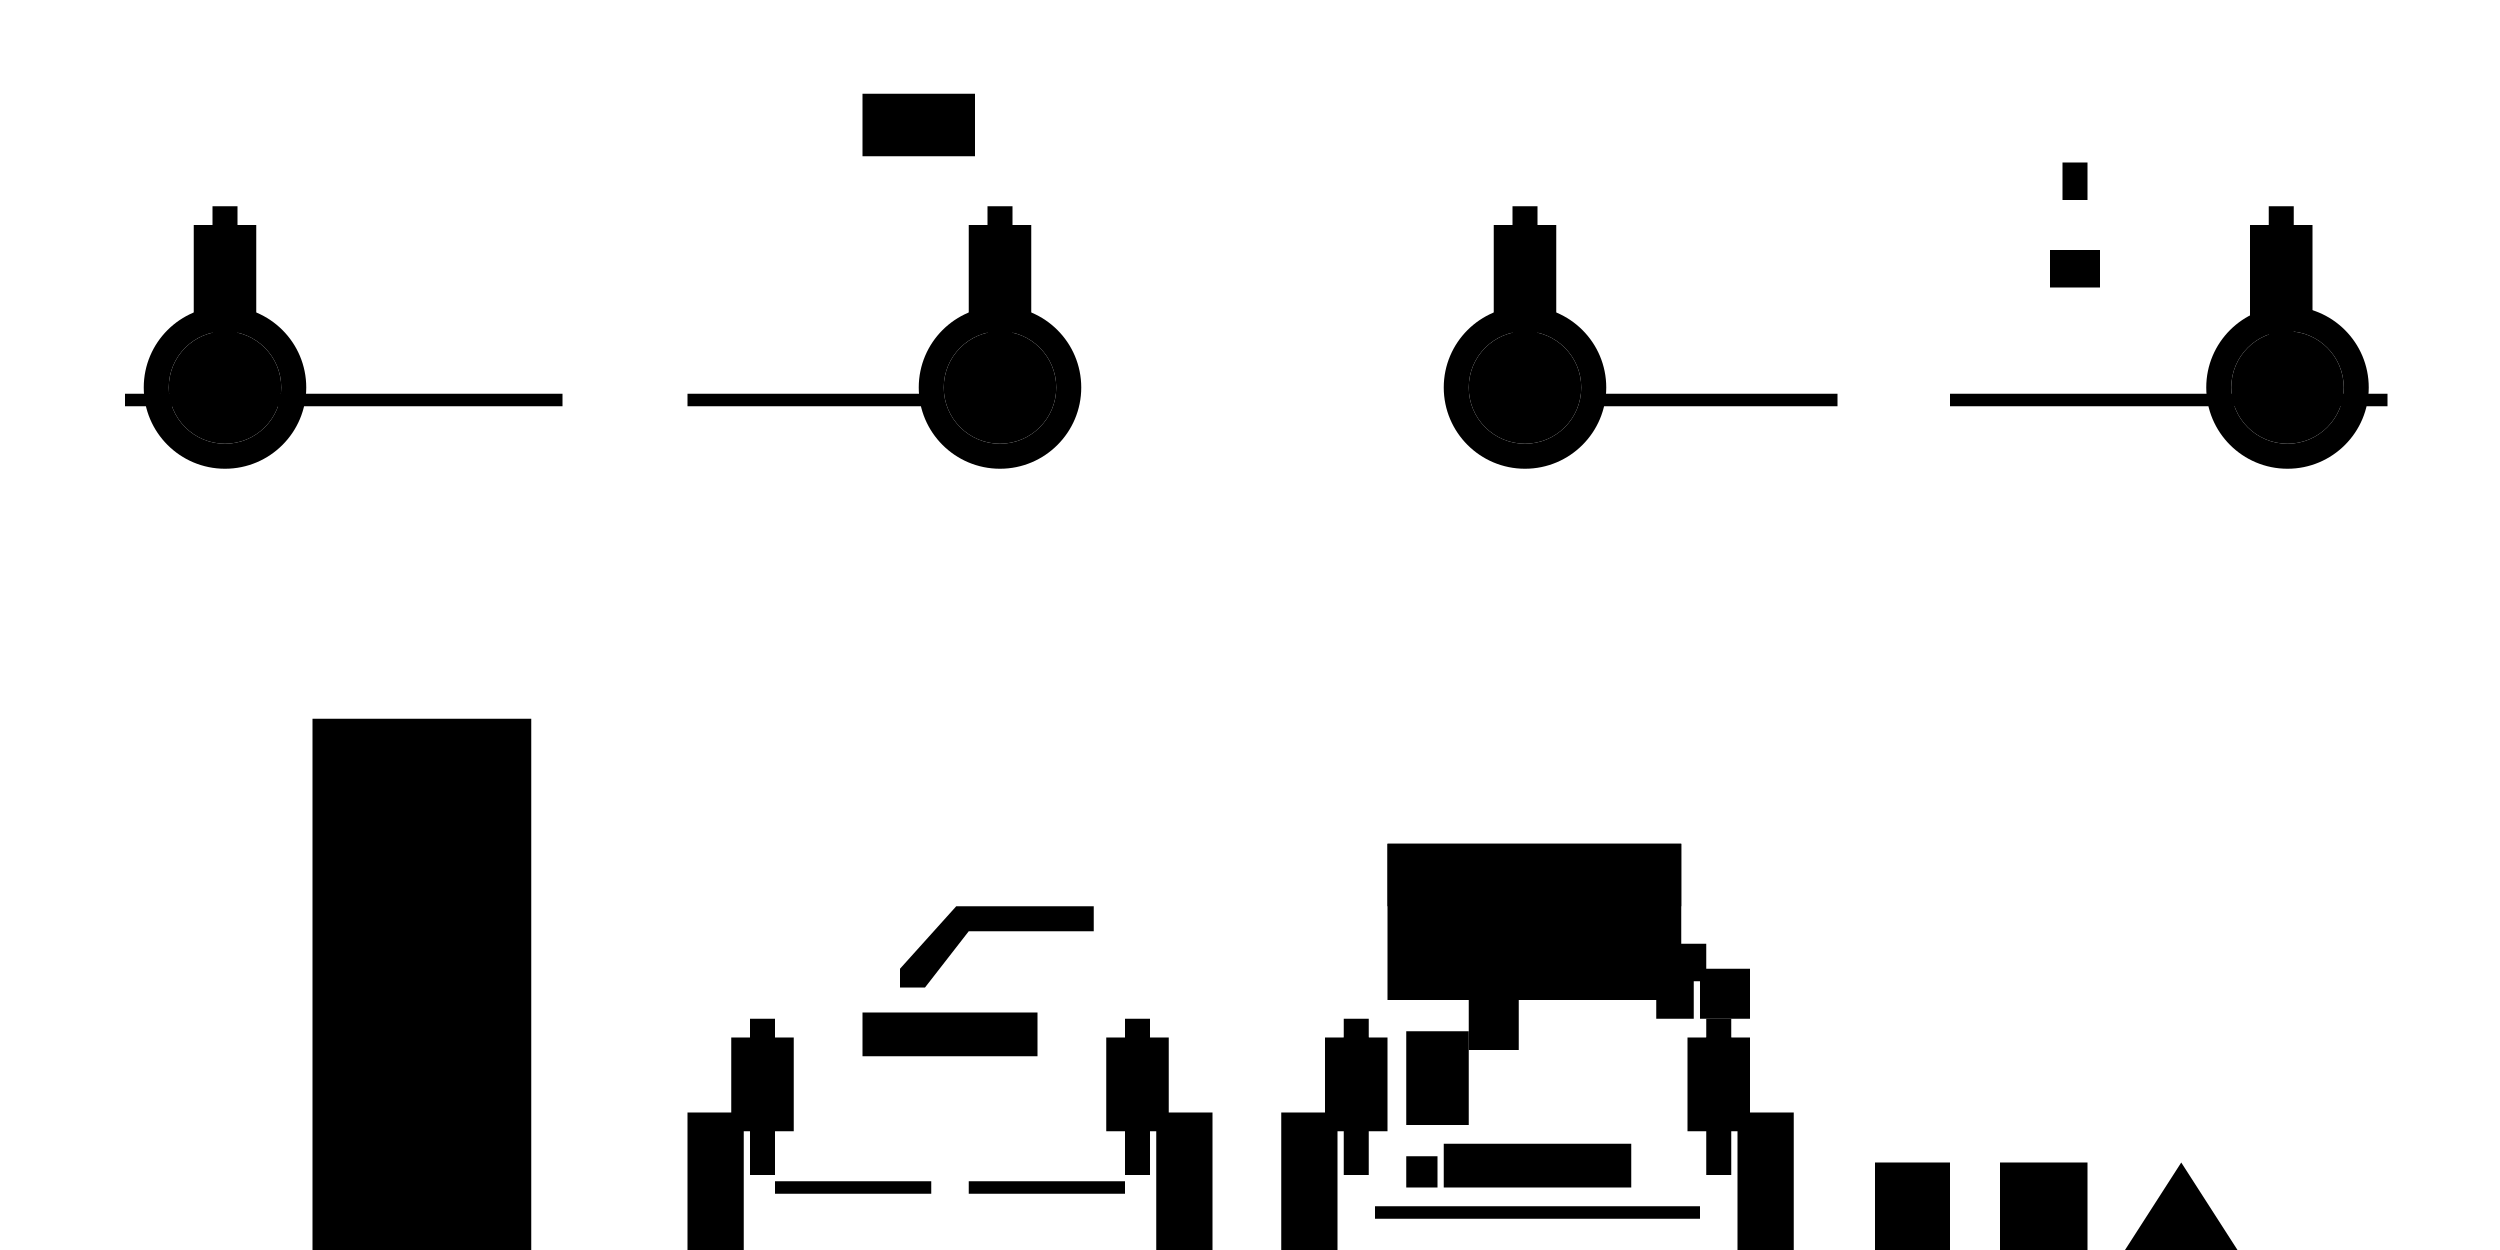
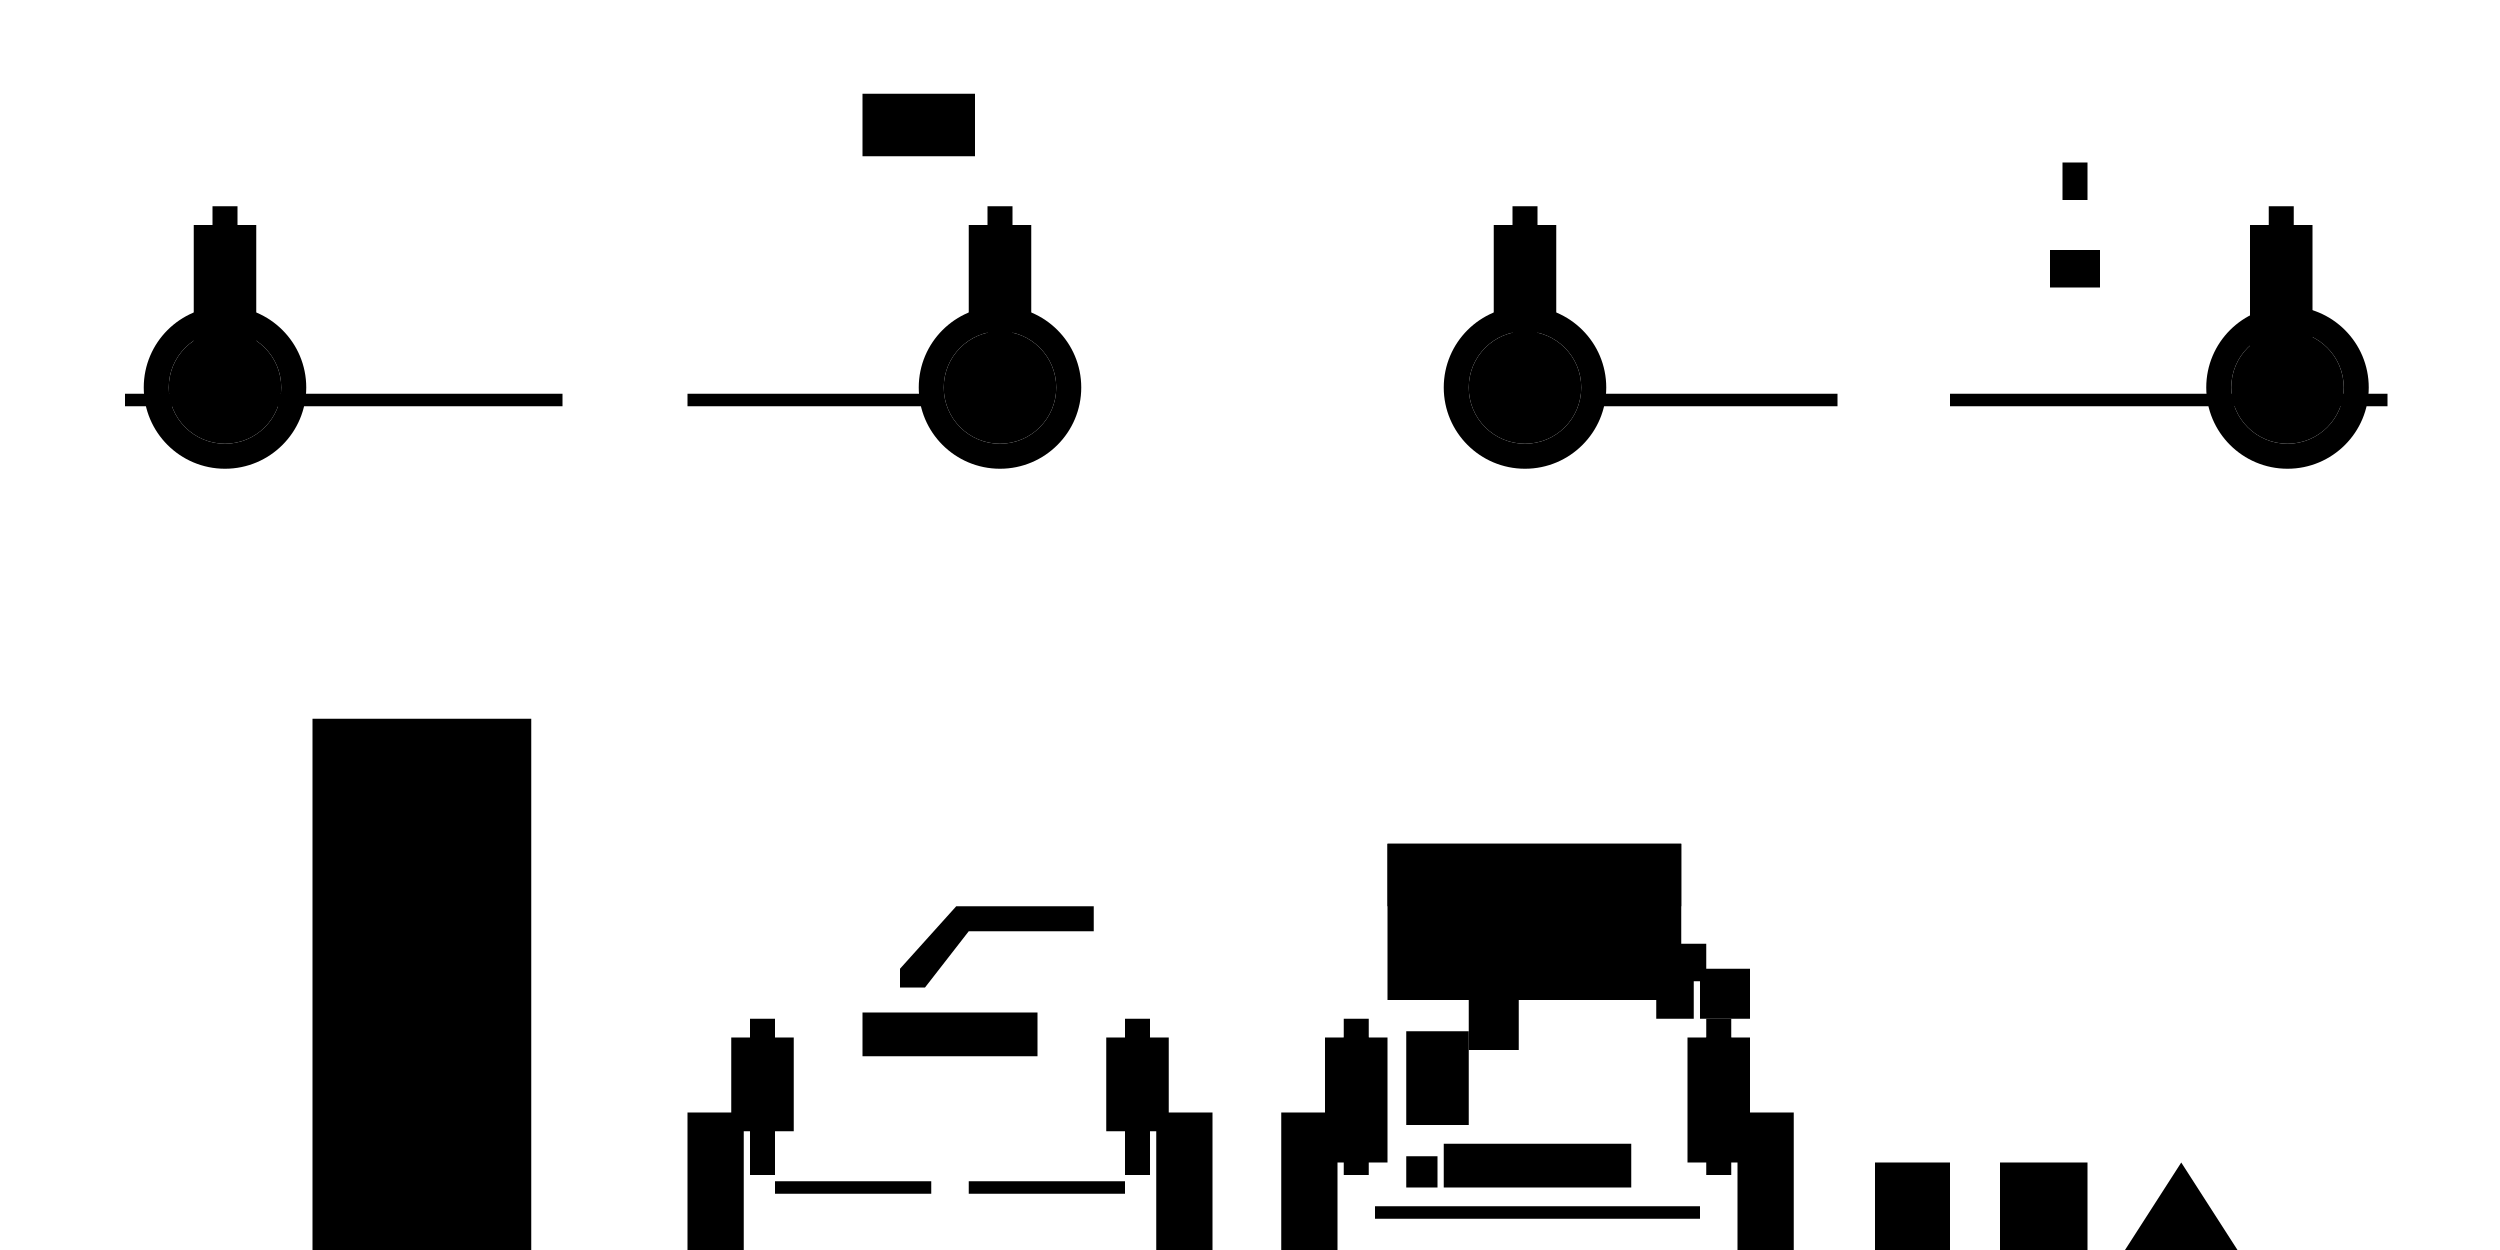
<svg xmlns="http://www.w3.org/2000/svg" class="imgoverlay" viewBox="0 0 400 200" preserveAspectRatio="xMidYMid meet">
  <rect id="amortisseur-arriere-1" x="158" y="33" width="4" height="25" class="piece " data-type="amortisseur-arriere" />
  <rect id="amortisseur-arriere-1" x="120" y="163" width="4" height="25" class="piece " data-type="amortisseur-arriere" />
  <rect id="amortisseur-arriere-2" x="242" y="33" width="4" height="25" class="piece " data-type="amortisseur-arriere" />
  <rect id="amortisseur-arriere-2" x="180" y="163" width="4" height="25" class="piece " data-type="amortisseur-arriere" />
  <rect id="amortisseur-avant-1" x="34" y="33" width="4" height="25" class="piece " data-type="amortisseur-avant" />
  <rect id="amortisseur-avant-1" x="215" y="163" width="4" height="25" class="piece " data-type="amortisseur-avant" />
  <rect id="amortisseur-avant-2" x="363" y="33" width="4" height="25" class="piece " data-type="amortisseur-avant" />
  <rect id="amortisseur-avant-2" x="273" y="163" width="4" height="25" class="piece " data-type="amortisseur-avant" />
-   <rect id="ressort-avant-1" x="212" y="166" width="10" height="15" class="piece " data-type="ressort-avant" />
-   <rect id="ressort-avant-1" x="360" y="36" width="10" height="15" class="piece " data-type="ressort-avant" />
-   <rect id="ressort-avant-2" x="31" y="36" width="10" height="15" class="piece " data-type="ressort-avant" />
-   <rect id="ressort-avant-2" x="270" y="166" width="10" height="15" class="piece " data-type="ressort-avant" />
+   <rect id="ressort-avant-1" x="212" y="166" width="10" height="20" class="piece " data-type="ressort-avant" />
+   <rect id="ressort-avant-1" x="360" y="36" width="10" height="20" class="piece " data-type="ressort-avant" />
+   <rect id="ressort-avant-2" x="31" y="36" width="10" height="20" class="piece " data-type="ressort-avant" />
+   <rect id="ressort-avant-2" x="270" y="166" width="10" height="20" class="piece " data-type="ressort-avant" />
  <rect id="ressort-arriere-1" x="177" y="166" width="10" height="15" class="piece " data-type="ressort-arriere" />
  <rect id="ressort-arriere-1" x="239" y="36" width="10" height="15" class="piece " data-type="ressort-arriere" />
  <rect id="ressort-arriere-2" x="155" y="36" width="10" height="15" class="piece " data-type="ressort-arriere" />
  <rect id="ressort-arriere-2" x="117" y="166" width="10" height="15" class="piece " data-type="ressort-arriere" />
  <rect id="protection-arriere-1" x="158" y="36" width="4" height="10" class="piece " data-type="protection-arriere" />
  <rect id="protection-arriere-1" x="120" y="166" width="4" height="10" class="piece " data-type="protection-arriere" />
  <rect id="protection-arriere-2" x="242" y="36" width="4" height="10" class="piece " data-type="protection-arriere" />
  <rect id="protection-arriere-2" x="180" y="166" width="4" height="10" class="piece " data-type="protection-arriere" />
  <rect id="protection-avant-1" x="34" y="36" width="4" height="10" class="piece " data-type="protection-avant" />
  <rect id="protection-avant-1" x="215" y="166" width="4" height="10" class="piece " data-type="protection-avant" />
  <rect id="protection-avant-2" x="363" y="36" width="4" height="10" class="piece " data-type="protection-avant" />
  <rect id="protection-avant-2" x="273" y="166" width="4" height="10" class="piece " data-type="protection-avant" />
  <circle id="enjoliveur-1" cx="36" cy="62" r="7" class="piece " data-type="enjoliveur" />
  <circle id="enjoliveur-2" cx="160" cy="62" r="7" class="piece " data-type="enjoliveur" />
  <circle id="enjoliveur-3" cx="244" cy="62" r="7" class="piece " data-type="enjoliveur" />
  <circle id="enjoliveur-4" cx="366" cy="62" r="7" class="piece " data-type="enjoliveur" />
  <circle id="jante-1" cx="36" cy="62" r="9" class="piece " data-type="jante" />
  <circle id="jante-2" cx="160" cy="62" r="9" class="piece " data-type="jante" />
  <circle id="jante-3" cx="244" cy="62" r="9" class="piece " data-type="jante" />
  <circle id="jante-4" cx="366" cy="62" r="9" class="piece " data-type="jante" />
  <path id="pneu-1" class="piece " data-type="pneu" d="         M 36,62         m -13,0         a 13,13 0 1,0 26,0         a 13,13 0 1,0 -26,0         M 36,62         m -9,0         a 9,9 0 1,0 18,0         a 9,9 0 1,0 -18,0     " fill-rule="evenodd" />
  <rect id="pneu-1" x="278" y="178" width="9" height="26" class="piece " data-type="pneu" />
  <path id="pneu-2" class="piece " data-type="pneu" d="         M 160,62         m -13,0         a 13,13 0 1,0 26,0         a 13,13 0 1,0 -26,0         M 160,62         m -9,0         a 9,9 0 1,0 18,0         a 9,9 0 1,0 -18,0     " fill-rule="evenodd" />
  <rect id="pneu-2" x="110" y="178" width="9" height="26" class="piece " data-type="pneu" />
  <path id="pneu-3" class="piece " data-type="pneu" d="         M 244,62         m -13,0         a 13,13 0 1,0 26,0         a 13,13 0 1,0 -26,0         M 244,62         m -9,0         a 9,9 0 1,0 18,0         a 9,9 0 1,0 -18,0     " fill-rule="evenodd" />
  <rect id="pneu-3" x="185" y="178" width="9" height="26" class="piece " data-type="pneu" />
  <path id="pneu-4" class="piece " data-type="pneu" d="         M 366,62         m -13,0         a 13,13 0 1,0 26,0         a 13,13 0 1,0 -26,0         M 366,62         m -9,0         a 9,9 0 1,0 18,0         a 9,9 0 1,0 -18,0     " fill-rule="evenodd" />
  <rect id="pneu-1" x="205" y="178" width="9" height="26" class="piece " data-type="pneu" />
  <rect id="plaque-immat-1" x="138" y="162" width="28" height="7" class="piece " data-type="plaque-immat" />
  <rect id="plaque-immat-2" x="231" y="183" width="30" height="7" class="piece " data-type="plaque-immat" />
  <rect id="plaque-protection-reservoir-1" x="124" y="189" width="25" height="2" class="piece " data-type="plaque-protection-reservoir" />
  <rect id="plaque-protection-reservoir-2" x="155" y="189" width="25" height="2" class="piece " data-type="plaque-protection-reservoir" />
  <rect id="plaque-protection-reservoir-1" x="110" y="63" width="40" height="2" class="piece " data-type="plaque-protection-reservoir" />
  <rect id="plaque-protection-reservoir-2" x="254" y="63" width="40" height="2" class="piece " data-type="plaque-protection-reservoir" />
  <rect id="plaque-protection-moteur-1" x="220" y="193" width="52" height="2" class="piece " data-type="plaque-protection-moteur" />
  <rect id="plaque-protection-moteur-1" x="20" y="63" width="70" height="2" class="piece " data-type="plaque-protection-moteur" />
  <rect id="plaque-protection-moteur-1" x="312" y="63" width="70" height="2" class="piece " data-type="plaque-protection-moteur" />
  <rect id="support-smartphone-1" x="330" y="26" width="4" height="6" class="piece " data-type="support-smartphone" />
  <rect id="autoradio-1" x="328" y="40" width="8" height="6" class="piece " data-type="autoradio" />
  <rect id="sticker-rallye-1" x="138" y="15" width="18" height="10" class="piece " data-type="sticker-rallye" />
  <rect id="cric-1" x="300" y="186" width="12" height="14" class="piece " data-type="cric" />
  <rect id="compresseur-1" x="320" y="186" width="14" height="14" class="piece " data-type="compresseur" />
  <polygon id="pack-secu-1" points="349 186, 340 200, 358 200" class="piece " data-type="pack-secu" />
  <rect id="combinaison-1" x="50" y="115" width="35" height="85" class="piece " data-type="combinaison" />
  <rect id="essuie-glace-avant-1" x="228" y="151" width="45" height="6" class="piece " data-type="essuie-glace-avant" />
  <polygon id="essuie-glace-arriere-1" points="148 158, 144 158, 144 155, 153 145, 175 145, 175 149, 155 149" class="piece " data-type="essuie-glace-arriere" />
  <rect id="lave-glace-1" x="265" y="155" width="6" height="8" class="piece " data-type="lave-glace" />
  <rect id="refroidissement-1" x="272" y="155" width="8" height="8" class="piece " data-type="refroidissement" />
  <rect id="courroie-1" x="225" y="165" width="10" height="15" class="piece " data-type="courroie" />
  <rect id="filtre-huile-1" x="225" y="185" width="5" height="5" class="piece " data-type="filtre-huile" />
  <rect id="filtre-air-1" x="235" y="160" width="8" height="8" class="piece " data-type="filtre-air" />
  <rect id="filet-1" x="222" y="135" width="47" height="25" class="piece " data-type="filet" />
  <polygon id="etais-1" points="222 135, 269 135, 269 145, 256 145, 256 160, 235 160, 235 145, 222 145" width="47" height="25" class="piece " data-type="etais" />
</svg>
